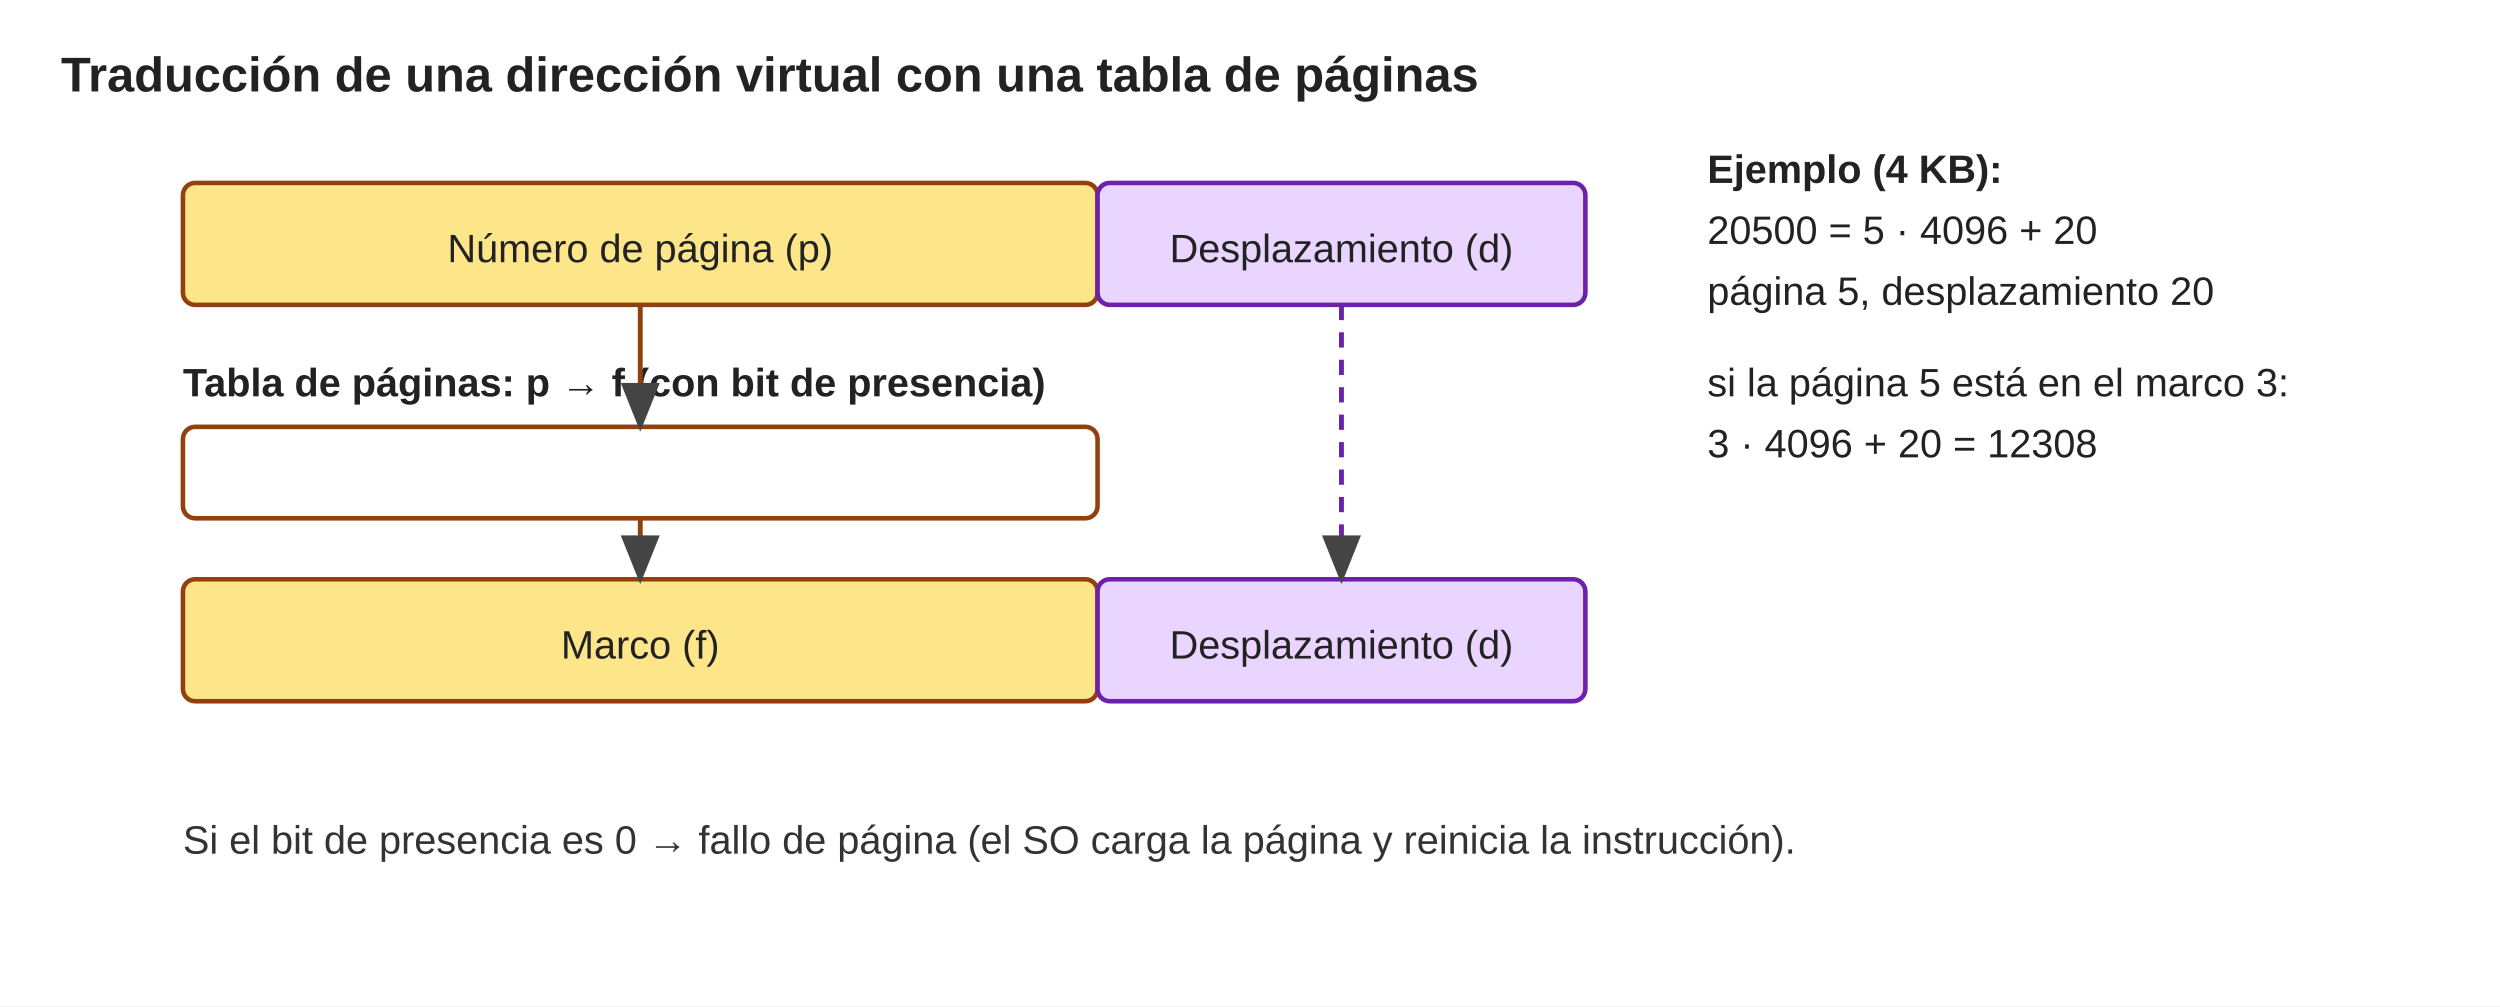
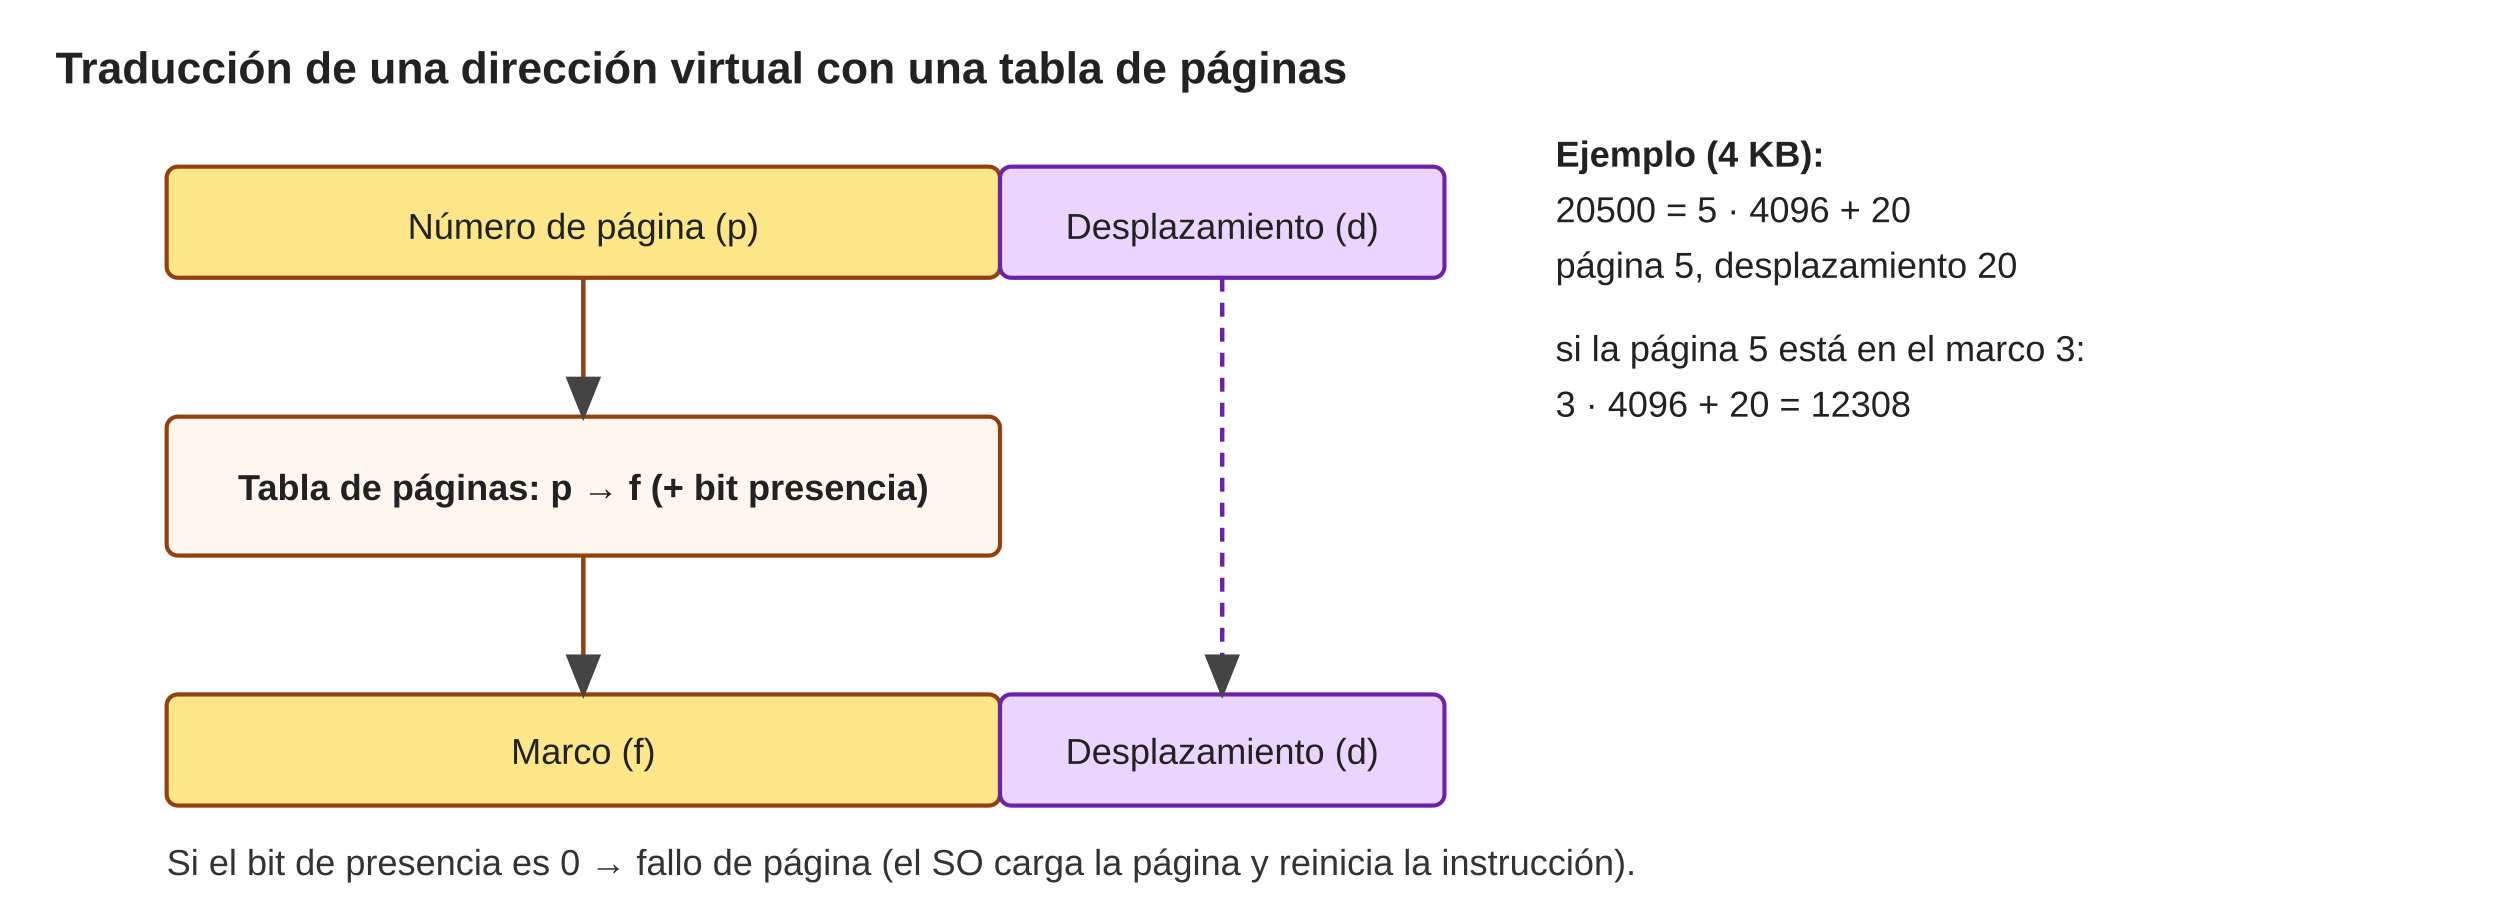
- <svg xmlns="http://www.w3.org/2000/svg" width="820" height="330" viewBox="0 0 820 330" font-family="Arial, sans-serif">
+ <svg xmlns="http://www.w3.org/2000/svg" width="900" height="330" viewBox="0 0 900 330" font-family="Arial, sans-serif">
  <rect width="100%" height="100%" fill="white" />
  <defs>
    <marker id="a" markerWidth="10" markerHeight="8" refX="9" refY="4" orient="auto">
      <path d="M0,0 L10,4 L0,8 z" fill="#444" />
    </marker>
  </defs>
  <text x="20" y="30" font-size="16" text-anchor="start" fill="#222" font-weight="bold">Traducción de una dirección virtual con una tabla de páginas</text>
  <rect x="60" y="60" width="300" height="40" rx="4" fill="#fde68a" stroke="#92400e" stroke-width="1.5" />
  <text x="210" y="86" font-size="13" text-anchor="middle" fill="#222" font-weight="normal">Número de página (p)</text>
  <rect x="360" y="60" width="160" height="40" rx="4" fill="#e9d5ff" stroke="#6b21a8" stroke-width="1.5" />
  <text x="440" y="86" font-size="13" text-anchor="middle" fill="#222" font-weight="normal">Desplazamiento (d)</text>
-   <rect x="60" y="190" width="300" height="40" rx="4" fill="#fde68a" stroke="#92400e" stroke-width="1.5" />
-   <text x="210" y="216" font-size="13" text-anchor="middle" fill="#222" font-weight="normal">Marco (f)</text>
-   <rect x="360" y="190" width="160" height="40" rx="4" fill="#e9d5ff" stroke="#6b21a8" stroke-width="1.5" />
-   <text x="440" y="216" font-size="13" text-anchor="middle" fill="#222" font-weight="normal">Desplazamiento (d)</text>
-   <text x="60" y="130" font-size="13" text-anchor="start" fill="#222" font-weight="bold">Tabla de páginas: p → f (con bit de presencia)</text>
-   <rect x="60" y="140" width="300" height="30" rx="4" fill="#fff" stroke="#92400e" stroke-width="1.5" />
-   <line x1="210" y1="100" x2="210" y2="140" stroke="#92400e" stroke-width="1.6" marker-end="url(#a)" />
-   <line x1="440" y1="100" x2="440" y2="190" stroke="#6b21a8" stroke-width="1.6" stroke-dasharray="5,4" marker-end="url(#a)" />
-   <line x1="210" y1="170" x2="210" y2="190" stroke="#92400e" stroke-width="1.6" marker-end="url(#a)" />
+   <rect x="60" y="150" width="300" height="50" rx="4" fill="#fff7ed" stroke="#92400e" stroke-width="1.5" />
+   <text x="210" y="180" font-size="13" text-anchor="middle" fill="#222" font-weight="bold">Tabla de páginas: p → f (+ bit presencia)</text>
+   <rect x="60" y="250" width="300" height="40" rx="4" fill="#fde68a" stroke="#92400e" stroke-width="1.5" />
+   <text x="210" y="275" font-size="13" text-anchor="middle" fill="#222" font-weight="normal">Marco (f)</text>
+   <rect x="360" y="250" width="160" height="40" rx="4" fill="#e9d5ff" stroke="#6b21a8" stroke-width="1.5" />
+   <text x="440" y="275" font-size="13" text-anchor="middle" fill="#222" font-weight="normal">Desplazamiento (d)</text>
+   <line x1="210" y1="100" x2="210" y2="150" stroke="#92400e" stroke-width="1.6" marker-end="url(#a)" />
+   <line x1="440" y1="100" x2="440" y2="250" stroke="#6b21a8" stroke-width="1.6" stroke-dasharray="5,4" marker-end="url(#a)" />
+   <line x1="210" y1="200" x2="210" y2="250" stroke="#92400e" stroke-width="1.6" marker-end="url(#a)" />
  <text x="560" y="60" font-size="13" text-anchor="start" fill="#222" font-weight="bold">Ejemplo (4 KB):</text>
  <text x="560" y="80" font-size="13" text-anchor="start" fill="#222" font-weight="normal">20500 = 5 · 4096 + 20</text>
  <text x="560" y="100" font-size="13" text-anchor="start" fill="#222" font-weight="normal">página 5, desplazamiento 20</text>
  <text x="560" y="130" font-size="13" text-anchor="start" fill="#222" font-weight="normal">si la página 5 está en el marco 3:</text>
  <text x="560" y="150" font-size="13" text-anchor="start" fill="#222" font-weight="normal">3 · 4096 + 20 = 12308</text>
-   <text x="60" y="280" font-size="13" text-anchor="start" fill="#333" font-weight="normal">Si el bit de presencia es 0 → fallo de página (el SO carga la página y reinicia la instrucción).</text>
+   <text x="60" y="315" font-size="13" text-anchor="start" fill="#333" font-weight="normal">Si el bit de presencia es 0 → fallo de página (el SO carga la página y reinicia la instrucción).</text>
</svg>
